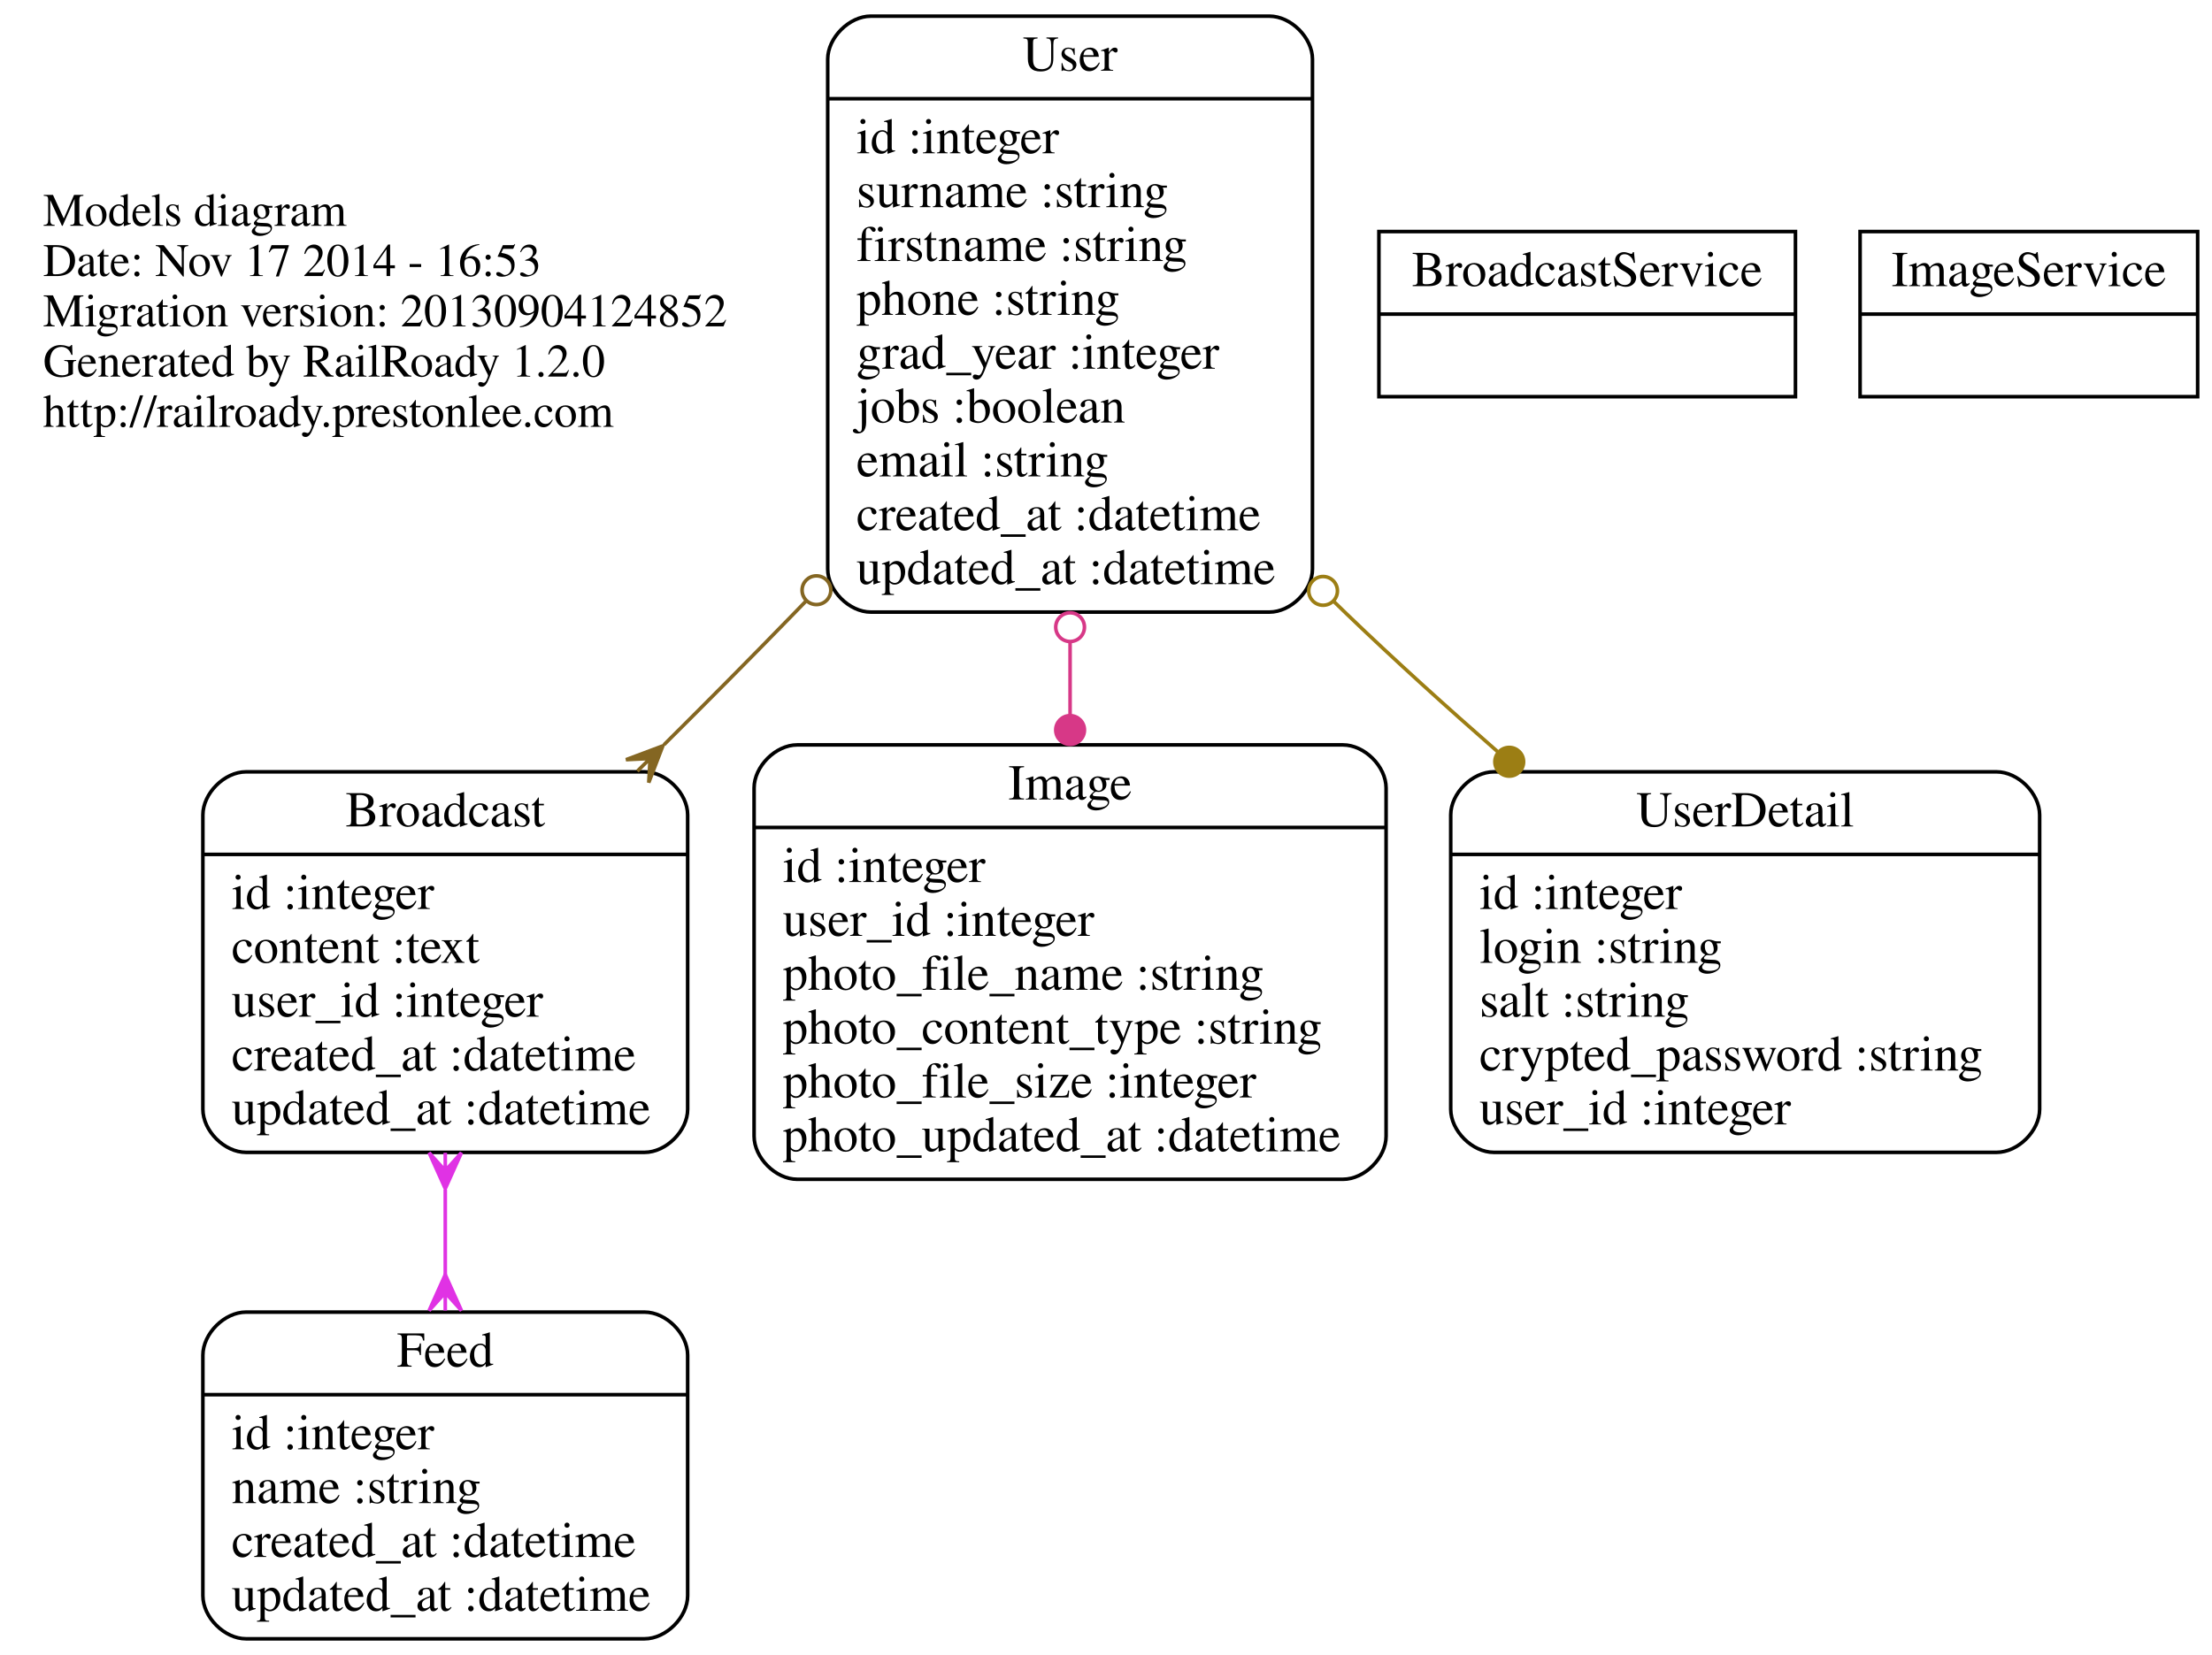
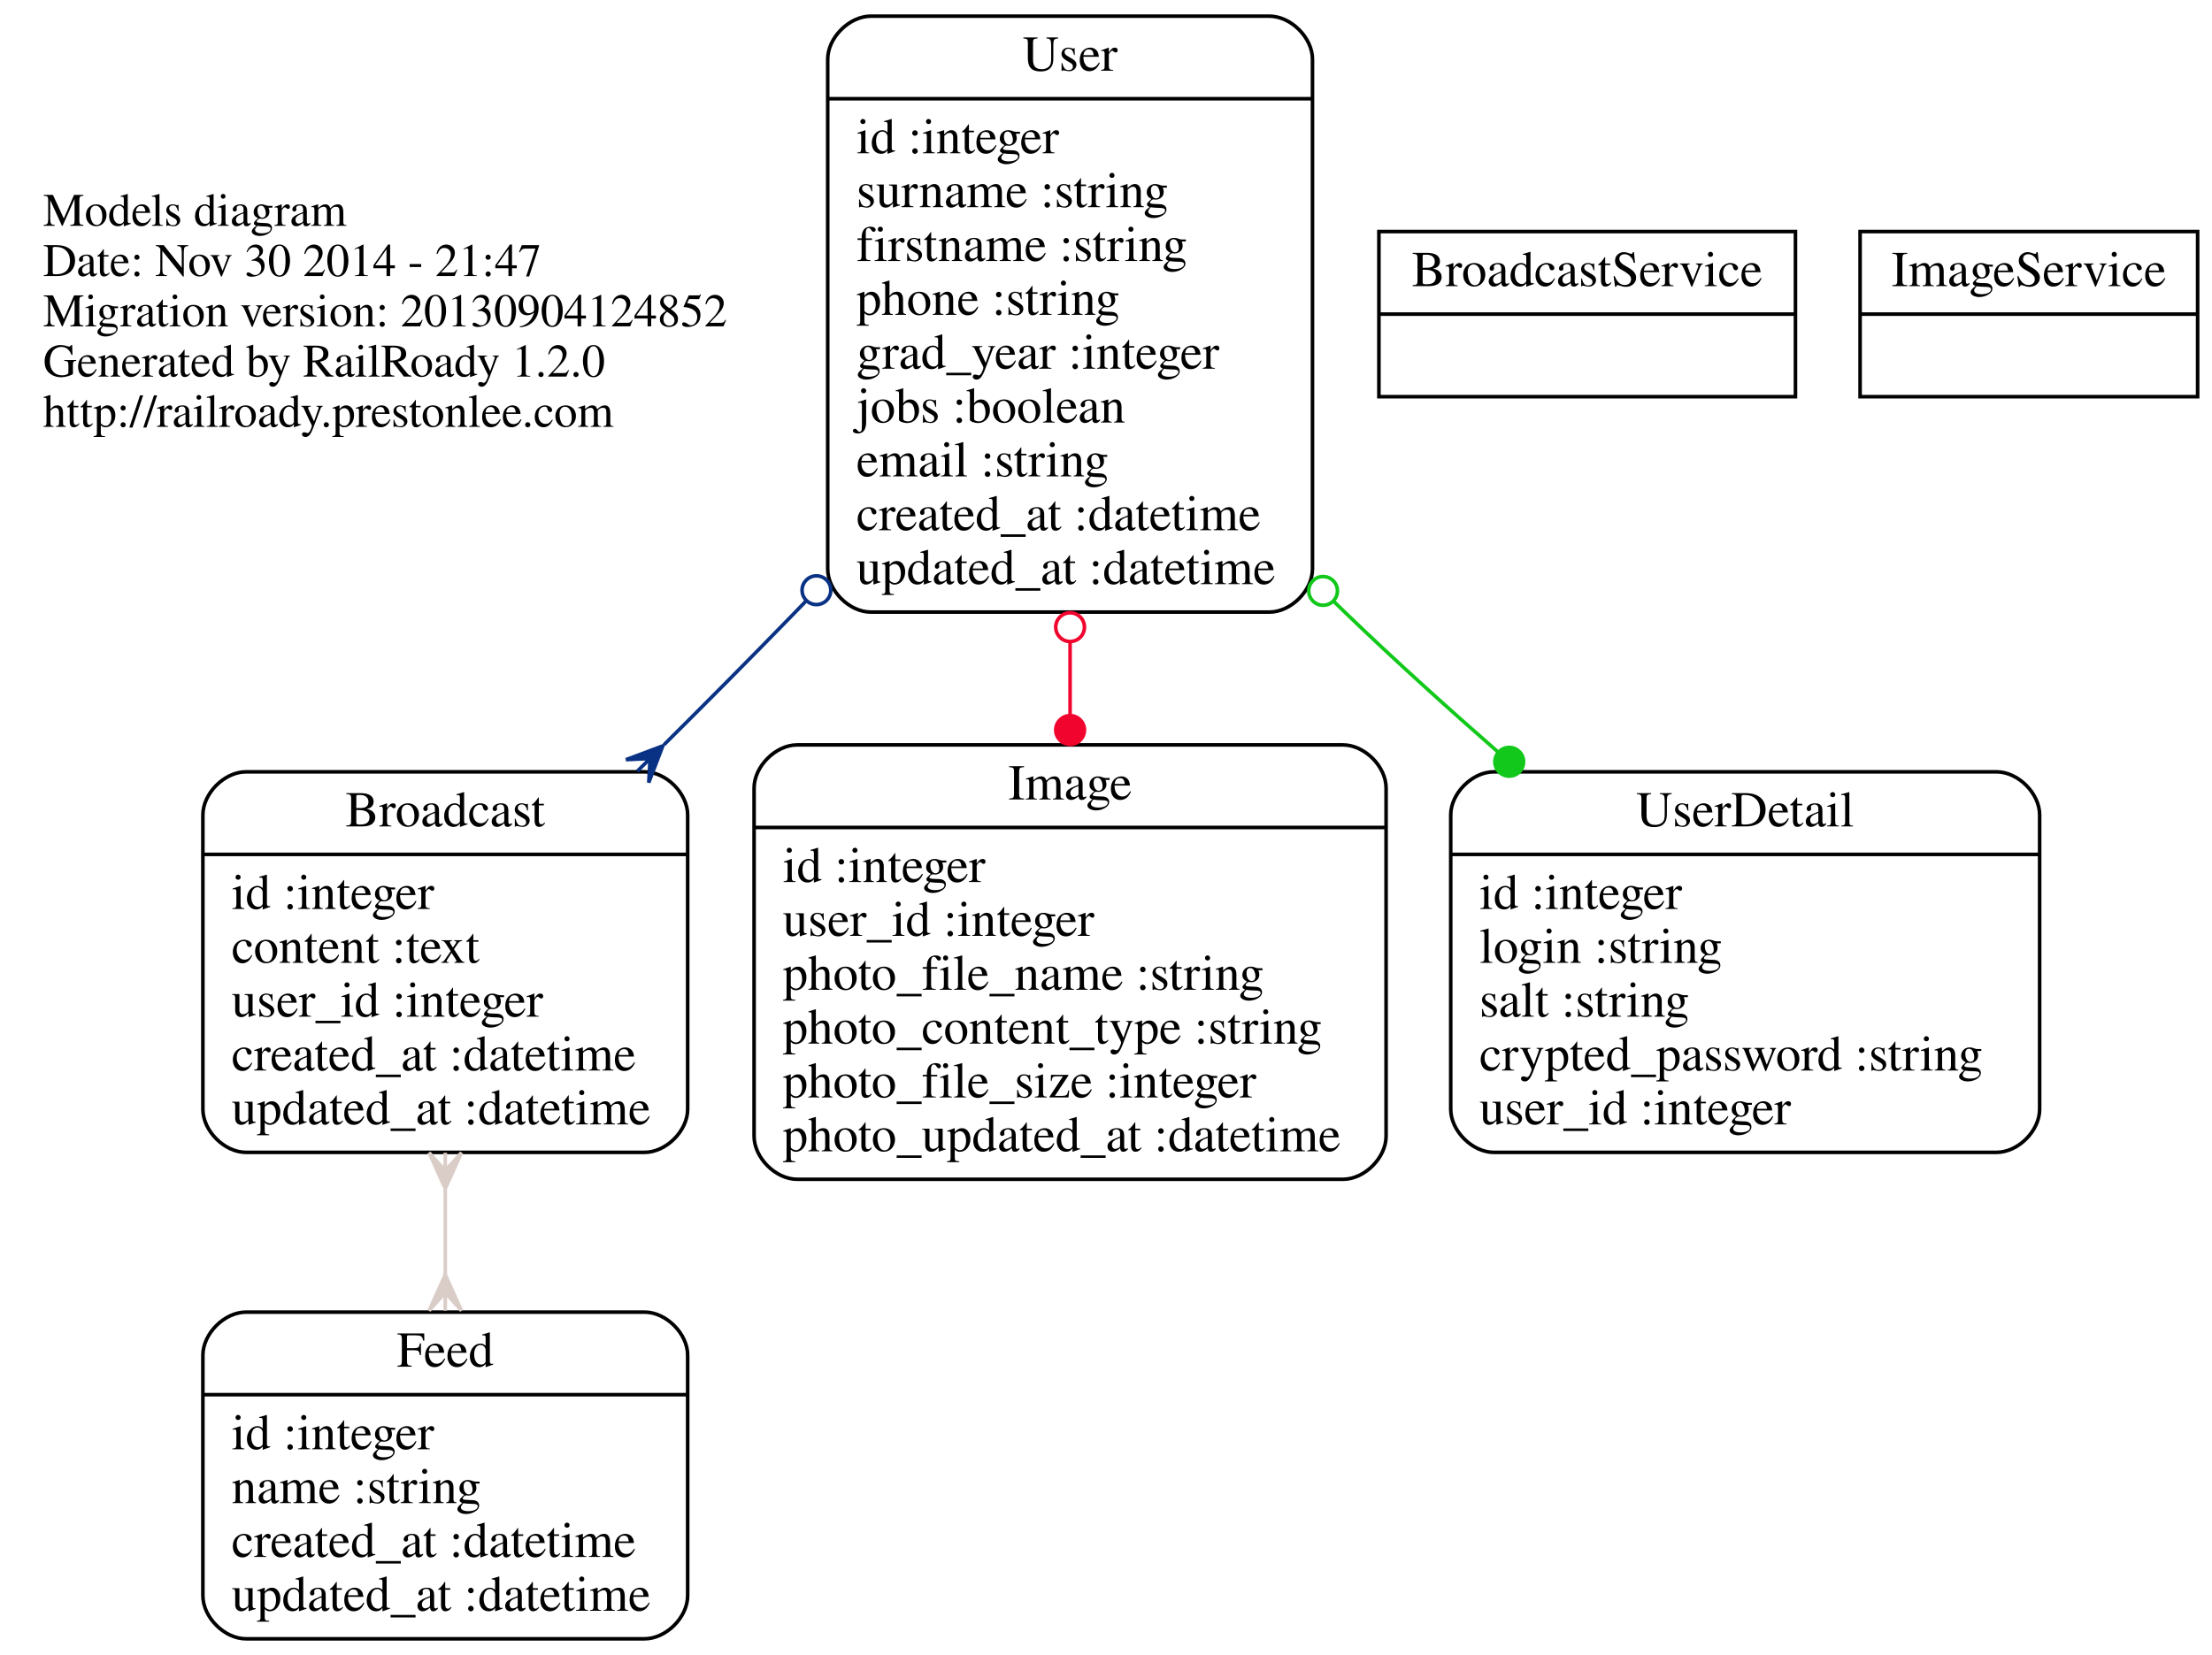
<svg xmlns="http://www.w3.org/2000/svg" width="616pt" height="461pt" viewBox="0.00 0.00 616.00 461.00">
  <g id="graph0" class="graph" transform="scale(1 1) rotate(0) translate(4 457)">
    <polygon fill="white" stroke="none" points="-4,4 -4,-457 612,-457 612,4 -4,4" />
    <g id="node1" class="node">
      <text text-anchor="start" x="8" y="-394.1" font-family="Times,serif" font-size="13.00">Models diagram</text>
-       <text text-anchor="start" x="8" y="-380.1" font-family="Times,serif" font-size="13.00">Date: Nov 17 2014 - 16:53</text>
+       <text text-anchor="start" x="8" y="-380.1" font-family="Times,serif" font-size="13.00">Date: Nov 30 2014 - 21:47</text>
      <text text-anchor="start" x="8" y="-366.1" font-family="Times,serif" font-size="13.00">Migration version: 20130904124852</text>
      <text text-anchor="start" x="8" y="-352.1" font-family="Times,serif" font-size="13.00">Generated by RailRoady 1.2.0</text>
      <text text-anchor="start" x="8" y="-338.1" font-family="Times,serif" font-size="13.00">http://railroady.prestonlee.com</text>
    </g>
    <g id="node2" class="node">
      <path fill="none" stroke="black" d="M64.5,-136C64.5,-136 175.5,-136 175.5,-136 181.5,-136 187.5,-142 187.5,-148 187.5,-148 187.5,-230 187.5,-230 187.5,-236 181.5,-242 175.5,-242 175.5,-242 64.5,-242 64.5,-242 58.5,-242 52.5,-236 52.5,-230 52.5,-230 52.5,-148 52.5,-148 52.5,-142 58.5,-136 64.5,-136" />
      <text text-anchor="middle" x="120" y="-226.8" font-family="Times,serif" font-size="14.00">Broadcast</text>
      <polyline fill="none" stroke="black" points="52.5,-219 187.5,-219 " />
      <text text-anchor="start" x="60.5" y="-203.8" font-family="Times,serif" font-size="14.00">id :integer</text>
      <text text-anchor="start" x="60.5" y="-188.8" font-family="Times,serif" font-size="14.00">content :text</text>
      <text text-anchor="start" x="60.5" y="-173.8" font-family="Times,serif" font-size="14.00">user_id :integer</text>
      <text text-anchor="start" x="60.5" y="-158.8" font-family="Times,serif" font-size="14.00">created_at :datetime</text>
      <text text-anchor="start" x="60.5" y="-143.8" font-family="Times,serif" font-size="14.00">updated_at :datetime</text>
    </g>
    <g id="node4" class="node">
      <path fill="none" stroke="black" d="M64.5,-0.5C64.5,-0.5 175.5,-0.5 175.5,-0.5 181.5,-0.5 187.5,-6.5 187.5,-12.5 187.5,-12.5 187.5,-79.5 187.5,-79.5 187.5,-85.5 181.5,-91.5 175.5,-91.5 175.5,-91.5 64.5,-91.5 64.5,-91.5 58.5,-91.5 52.5,-85.5 52.5,-79.5 52.5,-79.5 52.5,-12.5 52.5,-12.5 52.5,-6.5 58.5,-0.5 64.5,-0.5" />
      <text text-anchor="middle" x="120" y="-76.3" font-family="Times,serif" font-size="14.00">Feed</text>
      <polyline fill="none" stroke="black" points="52.5,-68.5 187.5,-68.5 " />
      <text text-anchor="start" x="60.5" y="-53.3" font-family="Times,serif" font-size="14.00">id :integer</text>
      <text text-anchor="start" x="60.5" y="-38.3" font-family="Times,serif" font-size="14.00">name :string</text>
      <text text-anchor="start" x="60.5" y="-23.3" font-family="Times,serif" font-size="14.00">created_at :datetime</text>
      <text text-anchor="start" x="60.5" y="-8.3" font-family="Times,serif" font-size="14.00">updated_at :datetime</text>
    </g>
    <g id="edge1" class="edge">
-       <path fill="none" stroke="#e032e4" d="M120,-125.6C120,-117.718 120,-109.698 120,-101.943" />
-       <polygon fill="#e032e4" stroke="#e032e4" points="120,-125.897 115.5,-135.897 120,-130.897 120,-135.897 120,-135.897 120,-135.897 120,-130.897 124.5,-135.897 120,-125.897 120,-125.897" />
-       <polygon fill="#e032e4" stroke="#e032e4" points="120,-101.934 124.5,-91.934 120,-96.934 120,-91.934 120,-91.934 120,-91.934 120,-96.934 115.5,-91.934 120,-101.934 120,-101.934" />
+       <path fill="none" stroke="#dacdc7" d="M120,-125.6C120,-117.718 120,-109.698 120,-101.943" />
+       <polygon fill="#dacdc7" stroke="#dacdc7" points="120,-125.897 115.5,-135.897 120,-130.897 120,-135.897 120,-135.897 120,-135.897 120,-130.897 124.5,-135.897 120,-125.897 120,-125.897" />
+       <polygon fill="#dacdc7" stroke="#dacdc7" points="120,-101.934 124.5,-91.934 120,-96.934 120,-91.934 120,-91.934 120,-91.934 120,-96.934 115.5,-91.934 120,-101.934 120,-101.934" />
    </g>
    <g id="node3" class="node">
      <polygon fill="none" stroke="black" points="380,-346.5 380,-392.5 496,-392.5 496,-346.5 380,-346.5" />
      <text text-anchor="middle" x="438" y="-377.3" font-family="Times,serif" font-size="14.00">BroadcastService</text>
      <polyline fill="none" stroke="black" points="380,-369.5 496,-369.5 " />
      <text text-anchor="middle" x="438" y="-354.3" font-family="Times,serif" font-size="14.00"> </text>
    </g>
    <g id="node5" class="node">
      <path fill="none" stroke="black" d="M218,-128.5C218,-128.5 370,-128.5 370,-128.5 376,-128.5 382,-134.5 382,-140.5 382,-140.5 382,-237.5 382,-237.5 382,-243.5 376,-249.5 370,-249.5 370,-249.5 218,-249.5 218,-249.5 212,-249.5 206,-243.5 206,-237.5 206,-237.5 206,-140.5 206,-140.5 206,-134.5 212,-128.5 218,-128.5" />
      <text text-anchor="middle" x="294" y="-234.3" font-family="Times,serif" font-size="14.00">Image</text>
      <polyline fill="none" stroke="black" points="206,-226.5 382,-226.5 " />
      <text text-anchor="start" x="214" y="-211.3" font-family="Times,serif" font-size="14.00">id :integer</text>
      <text text-anchor="start" x="214" y="-196.3" font-family="Times,serif" font-size="14.00">user_id :integer</text>
      <text text-anchor="start" x="214" y="-181.3" font-family="Times,serif" font-size="14.00">photo_file_name :string</text>
      <text text-anchor="start" x="214" y="-166.3" font-family="Times,serif" font-size="14.00">photo_content_type :string</text>
      <text text-anchor="start" x="214" y="-151.3" font-family="Times,serif" font-size="14.00">photo_file_size :integer</text>
      <text text-anchor="start" x="214" y="-136.3" font-family="Times,serif" font-size="14.00">photo_updated_at :datetime</text>
    </g>
    <g id="node6" class="node">
      <polygon fill="none" stroke="black" points="514,-346.5 514,-392.5 608,-392.5 608,-346.5 514,-346.5" />
      <text text-anchor="middle" x="561" y="-377.3" font-family="Times,serif" font-size="14.00">ImageService</text>
      <polyline fill="none" stroke="black" points="514,-369.5 608,-369.5 " />
      <text text-anchor="middle" x="561" y="-354.3" font-family="Times,serif" font-size="14.00"> </text>
    </g>
    <g id="node7" class="node">
      <path fill="none" stroke="black" d="M238.5,-286.5C238.5,-286.5 349.5,-286.5 349.5,-286.5 355.5,-286.5 361.5,-292.5 361.5,-298.5 361.5,-298.5 361.5,-440.5 361.5,-440.5 361.5,-446.5 355.5,-452.5 349.5,-452.5 349.5,-452.5 238.5,-452.5 238.5,-452.5 232.5,-452.5 226.5,-446.5 226.5,-440.5 226.5,-440.5 226.5,-298.5 226.5,-298.5 226.5,-292.5 232.5,-286.5 238.5,-286.5" />
      <text text-anchor="middle" x="294" y="-437.3" font-family="Times,serif" font-size="14.00">User</text>
      <polyline fill="none" stroke="black" points="226.5,-429.5 361.5,-429.5 " />
      <text text-anchor="start" x="234.5" y="-414.3" font-family="Times,serif" font-size="14.00">id :integer</text>
      <text text-anchor="start" x="234.5" y="-399.3" font-family="Times,serif" font-size="14.00">surname :string</text>
      <text text-anchor="start" x="234.5" y="-384.3" font-family="Times,serif" font-size="14.00">firstname :string</text>
      <text text-anchor="start" x="234.5" y="-369.3" font-family="Times,serif" font-size="14.00">phone :string</text>
      <text text-anchor="start" x="234.5" y="-354.3" font-family="Times,serif" font-size="14.00">grad_year :integer</text>
      <text text-anchor="start" x="234.5" y="-339.3" font-family="Times,serif" font-size="14.00">jobs :boolean</text>
      <text text-anchor="start" x="234.5" y="-324.3" font-family="Times,serif" font-size="14.00">email :string</text>
      <text text-anchor="start" x="234.5" y="-309.3" font-family="Times,serif" font-size="14.00">created_at :datetime</text>
      <text text-anchor="start" x="234.5" y="-294.3" font-family="Times,serif" font-size="14.00">updated_at :datetime</text>
    </g>
    <g id="edge4" class="edge">
-       <path fill="none" stroke="#846622" d="M220.399,-289.51C219.26,-288.33 218.126,-287.16 217,-286 205.449,-274.106 192.966,-261.541 180.922,-249.561" />
-       <ellipse fill="none" stroke="#846622" cx="223.362" cy="-292.591" rx="4" ry="4" />
-       <polygon fill="#846622" stroke="#846622" points="180.591,-249.233 176.662,-238.995 177.042,-245.711 173.492,-242.189 173.492,-242.189 173.492,-242.189 177.042,-245.711 170.323,-245.383 180.591,-249.233 180.591,-249.233" />
+       <path fill="none" stroke="#0a3284" d="M220.399,-289.51C219.26,-288.33 218.126,-287.16 217,-286 205.449,-274.106 192.966,-261.541 180.922,-249.561" />
+       <ellipse fill="none" stroke="#0a3284" cx="223.362" cy="-292.591" rx="4" ry="4" />
+       <polygon fill="#0a3284" stroke="#0a3284" points="180.591,-249.233 176.662,-238.995 177.042,-245.711 173.492,-242.189 173.492,-242.189 173.492,-242.189 177.042,-245.711 170.323,-245.383 180.591,-249.233 180.591,-249.233" />
    </g>
    <g id="edge2" class="edge">
-       <path fill="none" stroke="#d73887" d="M294,-278.181C294,-271.377 294,-264.582 294,-257.952" />
-       <ellipse fill="none" stroke="#d73887" cx="294" cy="-282.303" rx="4" ry="4" />
-       <ellipse fill="#d73887" stroke="#d73887" cx="294" cy="-253.657" rx="4" ry="4" />
+       <path fill="none" stroke="#f1042e" d="M294,-278.181C294,-271.377 294,-264.582 294,-257.952" />
+       <ellipse fill="none" stroke="#f1042e" cx="294" cy="-282.303" rx="4" ry="4" />
+       <ellipse fill="#f1042e" stroke="#f1042e" cx="294" cy="-253.657" rx="4" ry="4" />
    </g>
    <g id="node8" class="node">
      <path fill="none" stroke="black" d="M412,-136C412,-136 552,-136 552,-136 558,-136 564,-142 564,-148 564,-148 564,-230 564,-230 564,-236 558,-242 552,-242 552,-242 412,-242 412,-242 406,-242 400,-236 400,-230 400,-230 400,-148 400,-148 400,-142 406,-136 412,-136" />
      <text text-anchor="middle" x="482" y="-226.8" font-family="Times,serif" font-size="14.00">UserDetail</text>
      <polyline fill="none" stroke="black" points="400,-219 564,-219 " />
      <text text-anchor="start" x="408" y="-203.8" font-family="Times,serif" font-size="14.00">id :integer</text>
      <text text-anchor="start" x="408" y="-188.8" font-family="Times,serif" font-size="14.00">login :string</text>
      <text text-anchor="start" x="408" y="-173.8" font-family="Times,serif" font-size="14.00">salt :string</text>
      <text text-anchor="start" x="408" y="-158.8" font-family="Times,serif" font-size="14.00">crypted_password :string</text>
      <text text-anchor="start" x="408" y="-143.8" font-family="Times,serif" font-size="14.00">user_id :integer</text>
    </g>
    <g id="edge3" class="edge">
-       <path fill="none" stroke="#9c7e14" d="M367.494,-289.402C368.666,-288.256 369.836,-287.121 371,-286 384.329,-273.166 399.029,-259.888 413.249,-247.45" />
-       <ellipse fill="none" stroke="#9c7e14" cx="364.454" cy="-292.405" rx="4" ry="4" />
-       <ellipse fill="#9c7e14" stroke="#9c7e14" cx="416.292" cy="-244.801" rx="4" ry="4" />
+       <path fill="none" stroke="#12c81a" d="M367.494,-289.402C368.666,-288.256 369.836,-287.121 371,-286 384.329,-273.166 399.029,-259.888 413.249,-247.45" />
+       <ellipse fill="none" stroke="#12c81a" cx="364.454" cy="-292.405" rx="4" ry="4" />
+       <ellipse fill="#12c81a" stroke="#12c81a" cx="416.292" cy="-244.801" rx="4" ry="4" />
    </g>
  </g>
</svg>
